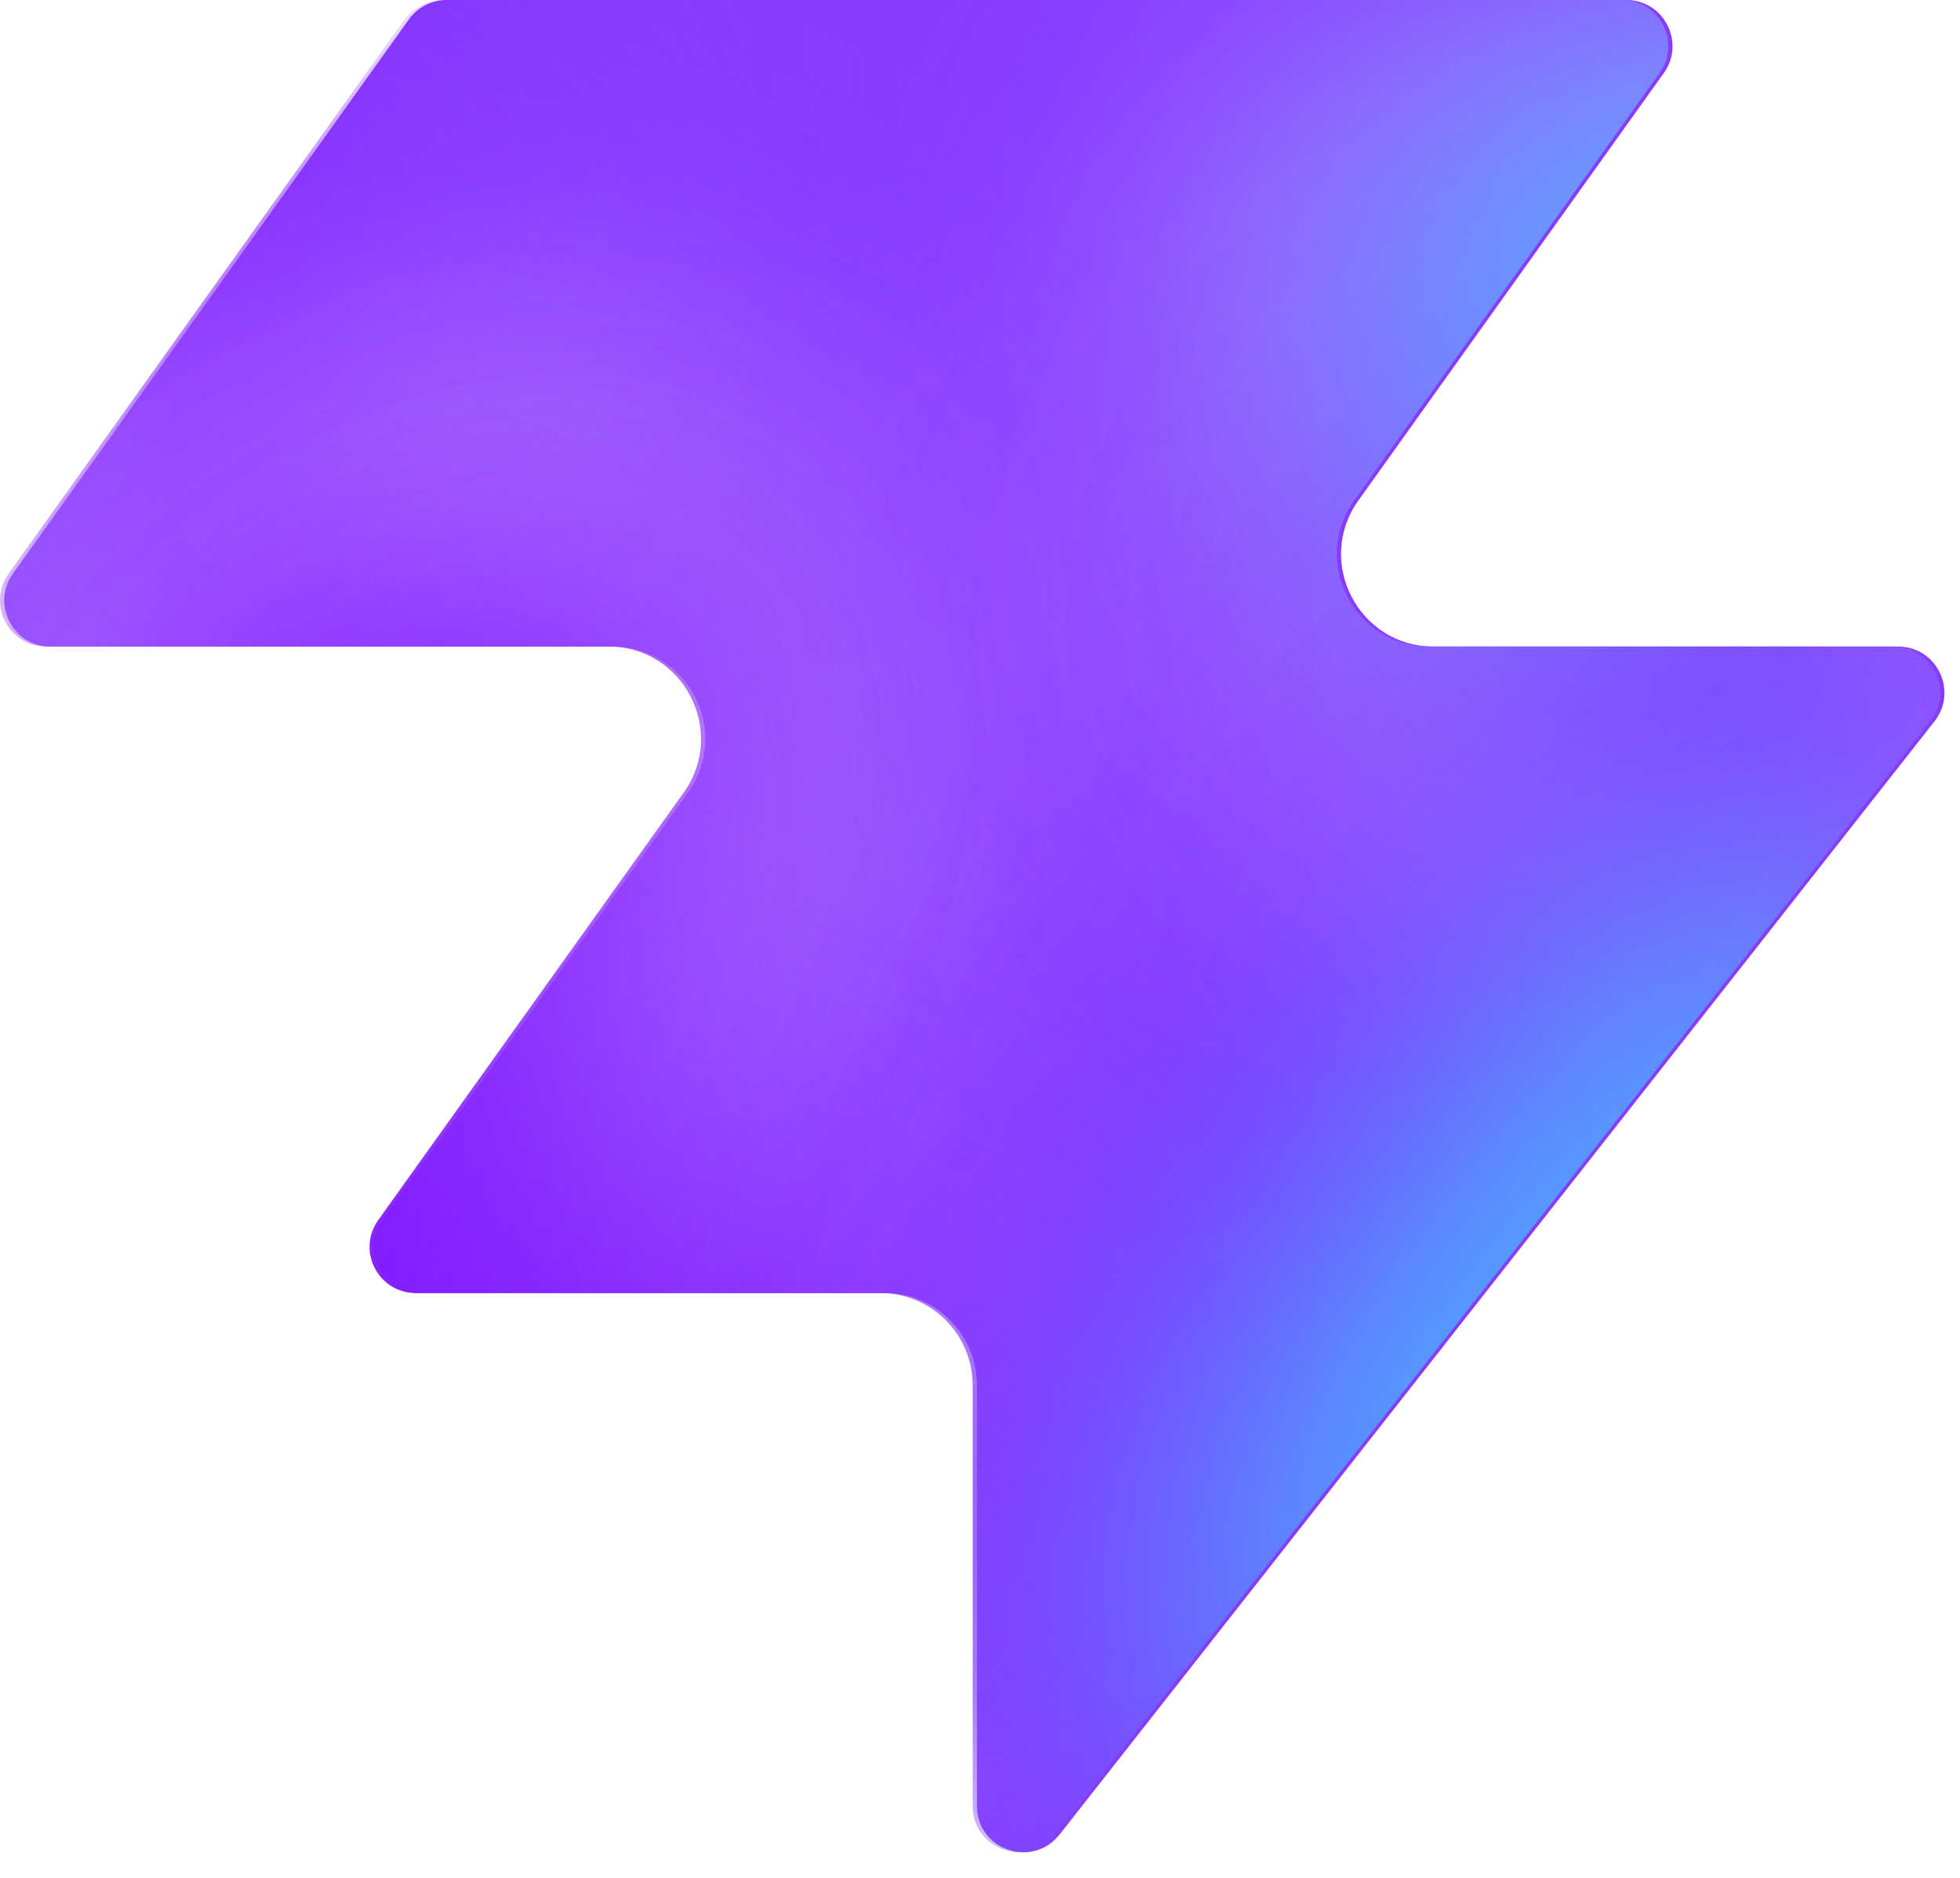
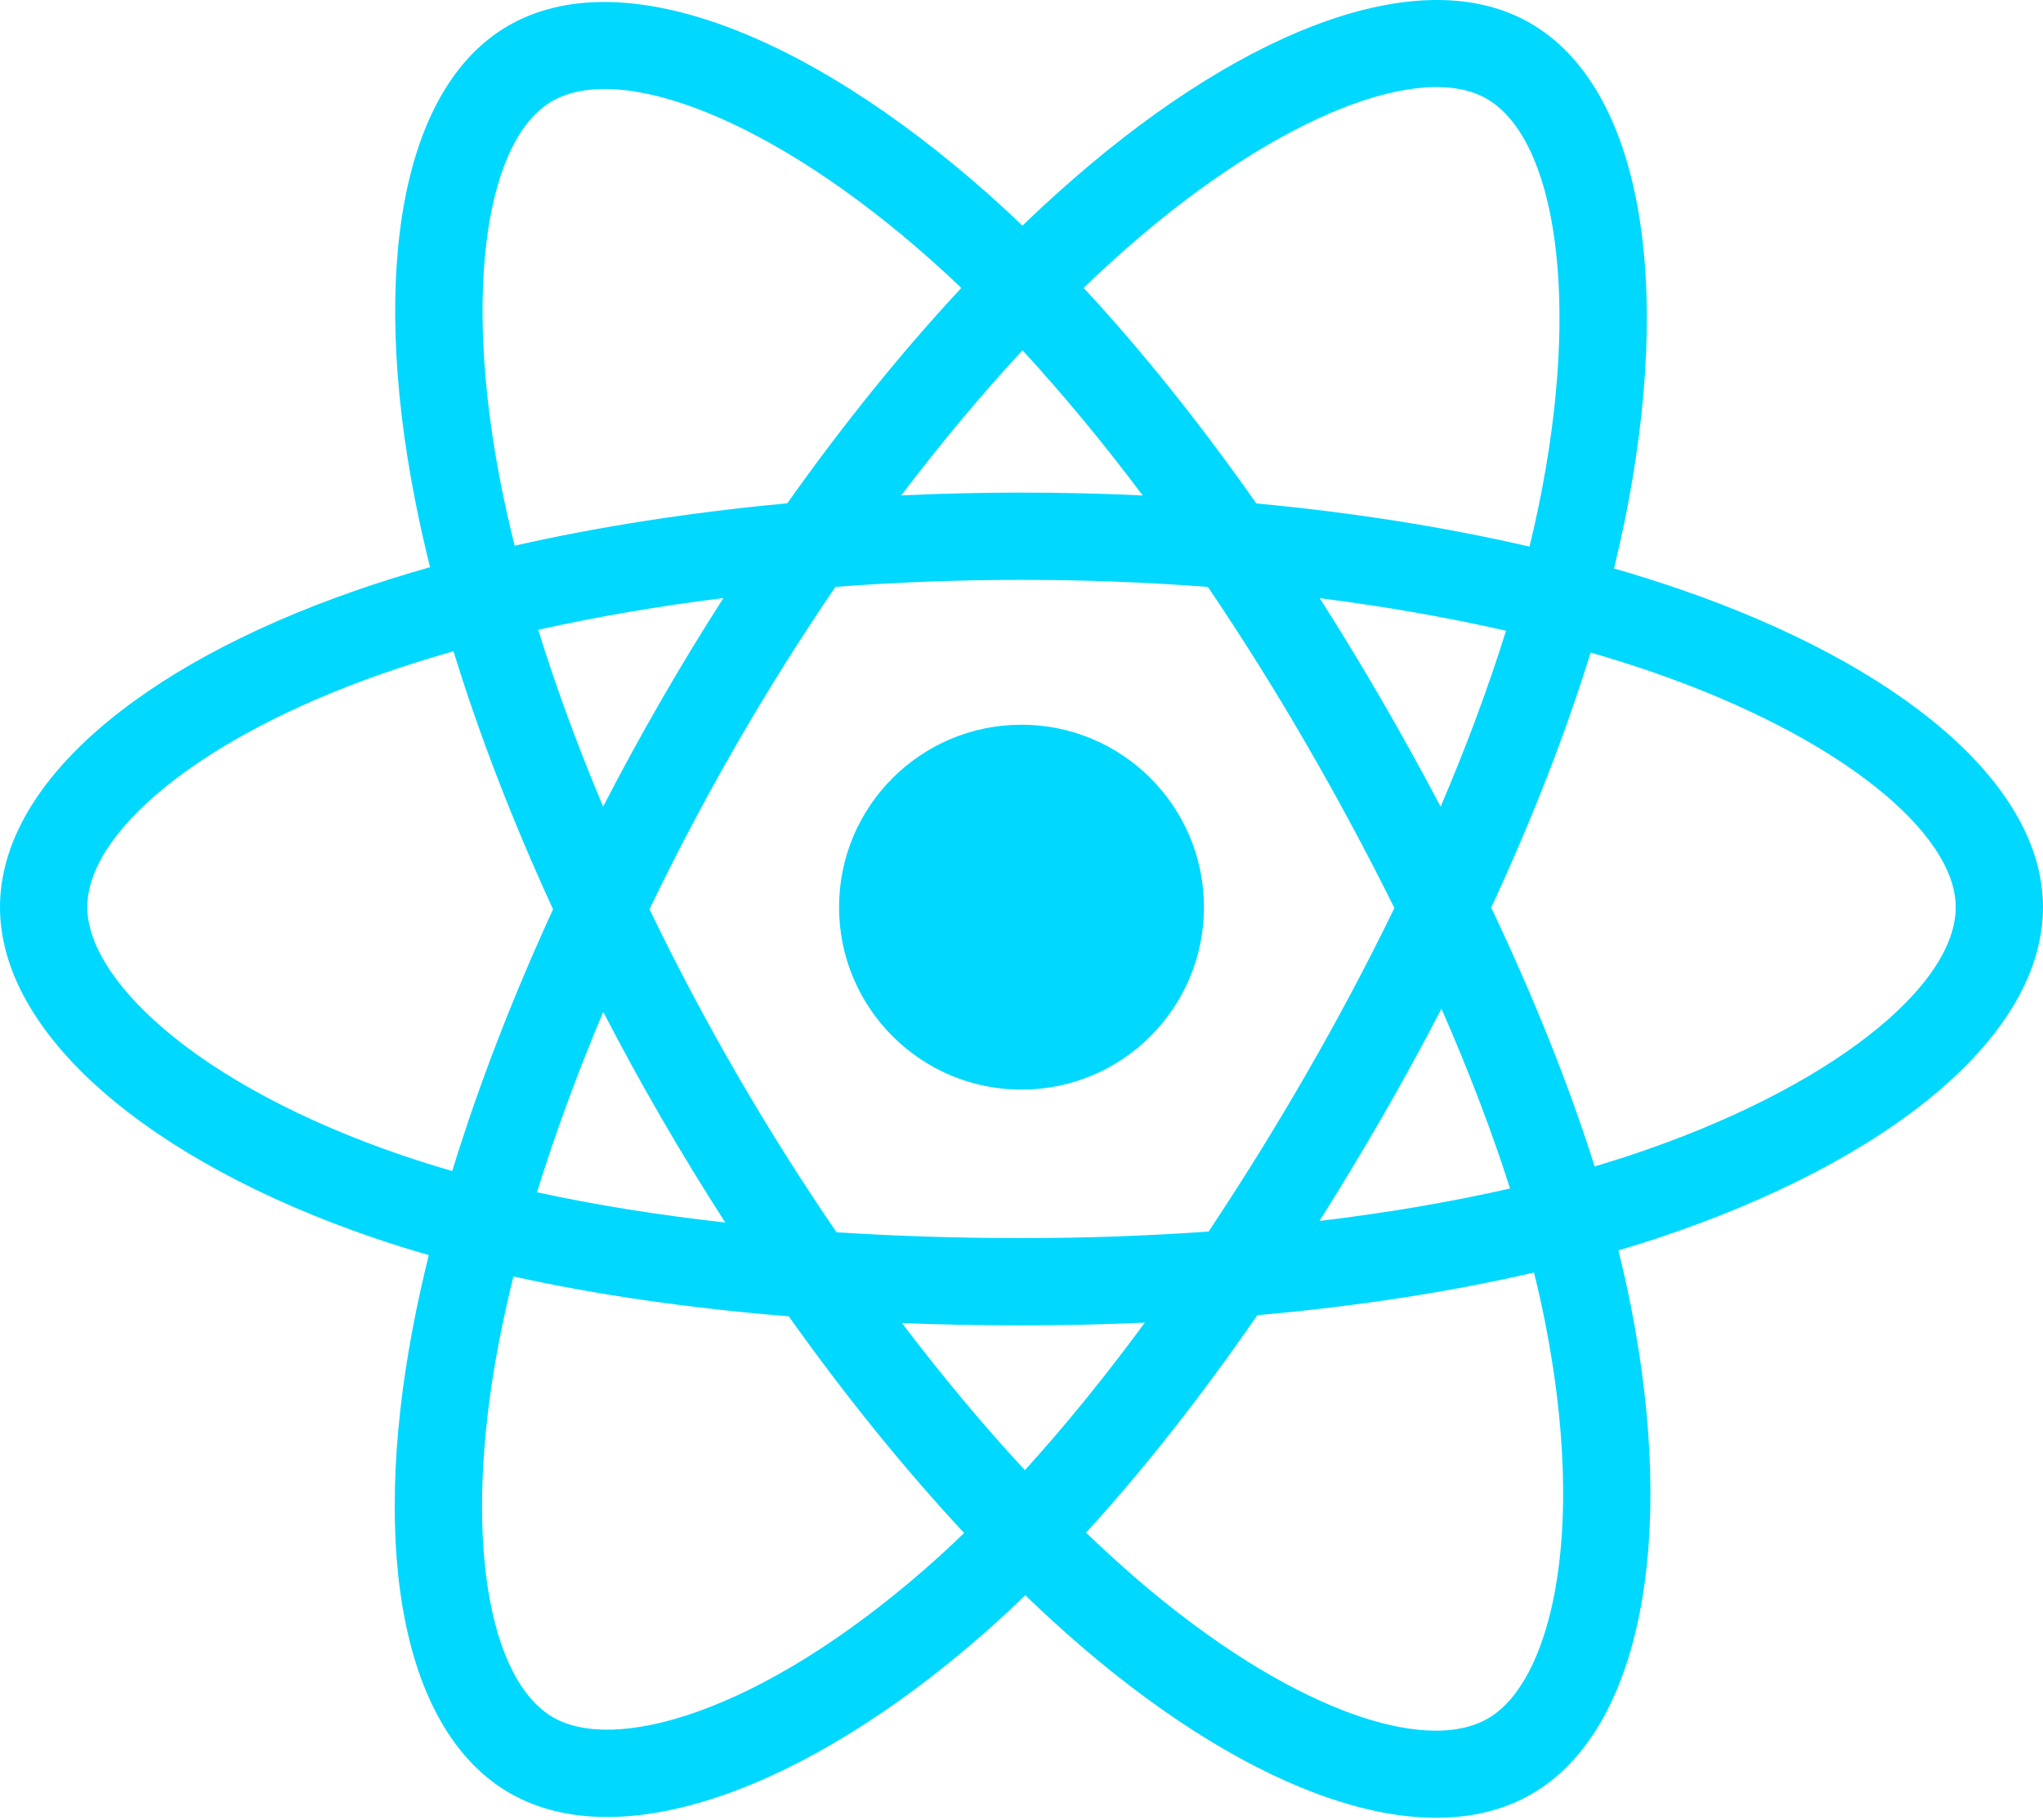
- <svg xmlns="http://www.w3.org/2000/svg" width="48" height="46" fill="none" viewBox="0 0 48 46">
-   <path fill="#863bff" d="M25.946 44.938c-.664.845-2.021.375-2.021-.698V33.937a2.26 2.26 0 0 0-2.262-2.262H10.287c-.92 0-1.456-1.04-.92-1.788l7.48-10.471c1.07-1.497 0-3.578-1.842-3.578H1.237c-.92 0-1.456-1.04-.92-1.788L10.013.474c.214-.297.556-.474.92-.474h28.894c.92 0 1.456 1.04.92 1.788l-7.48 10.471c-1.07 1.498 0 3.579 1.842 3.579h11.377c.943 0 1.473 1.088.89 1.83L25.947 44.94z" style="fill:#863bff;fill:color(display-p3 .525 .23 1);fill-opacity:1" />
-   <mask id="a" width="48" height="46" x="0" y="0" maskUnits="userSpaceOnUse" style="mask-type:alpha">
-     <path fill="#000" d="M25.842 44.938c-.664.844-2.021.375-2.021-.698V33.937a2.26 2.26 0 0 0-2.262-2.262H10.183c-.92 0-1.456-1.04-.92-1.788l7.48-10.471c1.07-1.498 0-3.579-1.842-3.579H1.133c-.92 0-1.456-1.04-.92-1.787L9.91.473c.214-.297.556-.474.92-.474h28.894c.92 0 1.456 1.04.92 1.788l-7.48 10.471c-1.07 1.498 0 3.578 1.842 3.578h11.377c.943 0 1.473 1.088.89 1.832L25.843 44.94z" style="fill:#000;fill-opacity:1" />
-   </mask>
-   <g mask="url(#a)">
-     <g filter="url(#b)">
-       <ellipse cx="5.508" cy="14.704" fill="#ede6ff" rx="5.508" ry="14.704" style="fill:#ede6ff;fill:color(display-p3 .927 .903 1);fill-opacity:1" transform="matrix(.00324 1 1 -.00324 -4.47 31.516)" />
-     </g>
-     <g filter="url(#c)">
-       <ellipse cx="10.399" cy="29.851" fill="#ede6ff" rx="10.399" ry="29.851" style="fill:#ede6ff;fill:color(display-p3 .927 .903 1);fill-opacity:1" transform="matrix(.00324 1 1 -.00324 -39.328 7.883)" />
-     </g>
-     <g filter="url(#d)">
-       <ellipse cx="5.508" cy="30.487" fill="#7e14ff" rx="5.508" ry="30.487" style="fill:#7e14ff;fill:color(display-p3 .492 .077 1);fill-opacity:1" transform="rotate(89.814 -25.913 -14.639)scale(1 -1)" />
-     </g>
-     <g filter="url(#e)">
-       <ellipse cx="5.508" cy="30.599" fill="#7e14ff" rx="5.508" ry="30.599" style="fill:#7e14ff;fill:color(display-p3 .492 .077 1);fill-opacity:1" transform="rotate(89.814 -32.644 -3.334)scale(1 -1)" />
-     </g>
-     <g filter="url(#f)">
-       <ellipse cx="5.508" cy="30.599" fill="#7e14ff" rx="5.508" ry="30.599" style="fill:#7e14ff;fill:color(display-p3 .492 .077 1);fill-opacity:1" transform="matrix(.00324 1 1 -.00324 -34.34 30.47)" />
-     </g>
-     <g filter="url(#g)">
-       <ellipse cx="14.072" cy="22.078" fill="#ede6ff" rx="14.072" ry="22.078" style="fill:#ede6ff;fill:color(display-p3 .927 .903 1);fill-opacity:1" transform="rotate(93.35 24.506 48.493)scale(-1 1)" />
-     </g>
-     <g filter="url(#h)">
-       <ellipse cx="3.47" cy="21.501" fill="#7e14ff" rx="3.47" ry="21.501" style="fill:#7e14ff;fill:color(display-p3 .492 .077 1);fill-opacity:1" transform="rotate(89.009 28.708 47.59)scale(-1 1)" />
-     </g>
-     <g filter="url(#i)">
-       <ellipse cx="3.47" cy="21.501" fill="#7e14ff" rx="3.47" ry="21.501" style="fill:#7e14ff;fill:color(display-p3 .492 .077 1);fill-opacity:1" transform="rotate(89.009 28.708 47.59)scale(-1 1)" />
-     </g>
-     <g filter="url(#j)">
-       <ellipse cx=".387" cy="8.972" fill="#7e14ff" rx="4.407" ry="29.108" style="fill:#7e14ff;fill:color(display-p3 .492 .077 1);fill-opacity:1" transform="rotate(39.51 .387 8.972)" />
-     </g>
-     <g filter="url(#k)">
-       <ellipse cx="47.523" cy="-6.092" fill="#7e14ff" rx="4.407" ry="29.108" style="fill:#7e14ff;fill:color(display-p3 .492 .077 1);fill-opacity:1" transform="rotate(37.892 47.523 -6.092)" />
-     </g>
-     <g filter="url(#l)">
-       <ellipse cx="41.412" cy="6.333" fill="#47bfff" rx="5.971" ry="9.665" style="fill:#47bfff;fill:color(display-p3 .28 .748 1);fill-opacity:1" transform="rotate(37.892 41.412 6.333)" />
-     </g>
-     <g filter="url(#m)">
-       <ellipse cx="-1.879" cy="38.332" fill="#7e14ff" rx="4.407" ry="29.108" style="fill:#7e14ff;fill:color(display-p3 .492 .077 1);fill-opacity:1" transform="rotate(37.892 -1.88 38.332)" />
-     </g>
-     <g filter="url(#n)">
-       <ellipse cx="-1.879" cy="38.332" fill="#7e14ff" rx="4.407" ry="29.108" style="fill:#7e14ff;fill:color(display-p3 .492 .077 1);fill-opacity:1" transform="rotate(37.892 -1.88 38.332)" />
-     </g>
-     <g filter="url(#o)">
-       <ellipse cx="35.651" cy="29.907" fill="#7e14ff" rx="4.407" ry="29.108" style="fill:#7e14ff;fill:color(display-p3 .492 .077 1);fill-opacity:1" transform="rotate(37.892 35.651 29.907)" />
-     </g>
-     <g filter="url(#p)">
-       <ellipse cx="38.418" cy="32.4" fill="#47bfff" rx="5.971" ry="15.297" style="fill:#47bfff;fill:color(display-p3 .28 .748 1);fill-opacity:1" transform="rotate(37.892 38.418 32.4)" />
-     </g>
-   </g>
-   <defs>
-     <filter id="b" width="60.045" height="41.654" x="-19.77" y="16.149" color-interpolation-filters="sRGB" filterUnits="userSpaceOnUse">
-       <feFlood flood-opacity="0" result="BackgroundImageFix" />
-       <feBlend in="SourceGraphic" in2="BackgroundImageFix" result="shape" />
-       <feGaussianBlur result="effect1_foregroundBlur_2002_17158" stdDeviation="7.659" />
-     </filter>
-     <filter id="c" width="90.34" height="51.437" x="-54.613" y="-7.533" color-interpolation-filters="sRGB" filterUnits="userSpaceOnUse">
-       <feFlood flood-opacity="0" result="BackgroundImageFix" />
-       <feBlend in="SourceGraphic" in2="BackgroundImageFix" result="shape" />
-       <feGaussianBlur result="effect1_foregroundBlur_2002_17158" stdDeviation="7.659" />
-     </filter>
-     <filter id="d" width="79.355" height="29.4" x="-49.64" y="2.03" color-interpolation-filters="sRGB" filterUnits="userSpaceOnUse">
-       <feFlood flood-opacity="0" result="BackgroundImageFix" />
-       <feBlend in="SourceGraphic" in2="BackgroundImageFix" result="shape" />
-       <feGaussianBlur result="effect1_foregroundBlur_2002_17158" stdDeviation="4.596" />
-     </filter>
-     <filter id="e" width="79.579" height="29.4" x="-45.045" y="20.029" color-interpolation-filters="sRGB" filterUnits="userSpaceOnUse">
-       <feFlood flood-opacity="0" result="BackgroundImageFix" />
-       <feBlend in="SourceGraphic" in2="BackgroundImageFix" result="shape" />
-       <feGaussianBlur result="effect1_foregroundBlur_2002_17158" stdDeviation="4.596" />
-     </filter>
-     <filter id="f" width="79.579" height="29.4" x="-43.513" y="21.178" color-interpolation-filters="sRGB" filterUnits="userSpaceOnUse">
-       <feFlood flood-opacity="0" result="BackgroundImageFix" />
-       <feBlend in="SourceGraphic" in2="BackgroundImageFix" result="shape" />
-       <feGaussianBlur result="effect1_foregroundBlur_2002_17158" stdDeviation="4.596" />
-     </filter>
-     <filter id="g" width="74.749" height="58.852" x="15.756" y="-17.901" color-interpolation-filters="sRGB" filterUnits="userSpaceOnUse">
-       <feFlood flood-opacity="0" result="BackgroundImageFix" />
-       <feBlend in="SourceGraphic" in2="BackgroundImageFix" result="shape" />
-       <feGaussianBlur result="effect1_foregroundBlur_2002_17158" stdDeviation="7.659" />
-     </filter>
-     <filter id="h" width="61.377" height="25.362" x="23.548" y="2.284" color-interpolation-filters="sRGB" filterUnits="userSpaceOnUse">
-       <feFlood flood-opacity="0" result="BackgroundImageFix" />
-       <feBlend in="SourceGraphic" in2="BackgroundImageFix" result="shape" />
-       <feGaussianBlur result="effect1_foregroundBlur_2002_17158" stdDeviation="4.596" />
-     </filter>
-     <filter id="i" width="61.377" height="25.362" x="23.548" y="2.284" color-interpolation-filters="sRGB" filterUnits="userSpaceOnUse">
-       <feFlood flood-opacity="0" result="BackgroundImageFix" />
-       <feBlend in="SourceGraphic" in2="BackgroundImageFix" result="shape" />
-       <feGaussianBlur result="effect1_foregroundBlur_2002_17158" stdDeviation="4.596" />
-     </filter>
-     <filter id="j" width="56.045" height="63.649" x="-27.636" y="-22.853" color-interpolation-filters="sRGB" filterUnits="userSpaceOnUse">
-       <feFlood flood-opacity="0" result="BackgroundImageFix" />
-       <feBlend in="SourceGraphic" in2="BackgroundImageFix" result="shape" />
-       <feGaussianBlur result="effect1_foregroundBlur_2002_17158" stdDeviation="4.596" />
-     </filter>
-     <filter id="k" width="54.814" height="64.646" x="20.116" y="-38.415" color-interpolation-filters="sRGB" filterUnits="userSpaceOnUse">
-       <feFlood flood-opacity="0" result="BackgroundImageFix" />
-       <feBlend in="SourceGraphic" in2="BackgroundImageFix" result="shape" />
-       <feGaussianBlur result="effect1_foregroundBlur_2002_17158" stdDeviation="4.596" />
-     </filter>
-     <filter id="l" width="33.541" height="35.313" x="24.641" y="-11.323" color-interpolation-filters="sRGB" filterUnits="userSpaceOnUse">
-       <feFlood flood-opacity="0" result="BackgroundImageFix" />
-       <feBlend in="SourceGraphic" in2="BackgroundImageFix" result="shape" />
-       <feGaussianBlur result="effect1_foregroundBlur_2002_17158" stdDeviation="4.596" />
-     </filter>
-     <filter id="m" width="54.814" height="64.646" x="-29.286" y="6.009" color-interpolation-filters="sRGB" filterUnits="userSpaceOnUse">
-       <feFlood flood-opacity="0" result="BackgroundImageFix" />
-       <feBlend in="SourceGraphic" in2="BackgroundImageFix" result="shape" />
-       <feGaussianBlur result="effect1_foregroundBlur_2002_17158" stdDeviation="4.596" />
-     </filter>
-     <filter id="n" width="54.814" height="64.646" x="-29.286" y="6.009" color-interpolation-filters="sRGB" filterUnits="userSpaceOnUse">
-       <feFlood flood-opacity="0" result="BackgroundImageFix" />
-       <feBlend in="SourceGraphic" in2="BackgroundImageFix" result="shape" />
-       <feGaussianBlur result="effect1_foregroundBlur_2002_17158" stdDeviation="4.596" />
-     </filter>
-     <filter id="o" width="54.814" height="64.646" x="8.244" y="-2.416" color-interpolation-filters="sRGB" filterUnits="userSpaceOnUse">
-       <feFlood flood-opacity="0" result="BackgroundImageFix" />
-       <feBlend in="SourceGraphic" in2="BackgroundImageFix" result="shape" />
-       <feGaussianBlur result="effect1_foregroundBlur_2002_17158" stdDeviation="4.596" />
-     </filter>
-     <filter id="p" width="39.409" height="43.623" x="18.713" y="10.588" color-interpolation-filters="sRGB" filterUnits="userSpaceOnUse">
-       <feFlood flood-opacity="0" result="BackgroundImageFix" />
-       <feBlend in="SourceGraphic" in2="BackgroundImageFix" result="shape" />
-       <feGaussianBlur result="effect1_foregroundBlur_2002_17158" stdDeviation="4.596" />
-     </filter>
-   </defs>
+ <svg xmlns="http://www.w3.org/2000/svg" viewBox="0 0 256 228" role="img" aria-label="React">
+   <path fill="#00D8FF" d="M210.483 73.824a171.49 171.49 0 0 0-8.24-2.597c.465-1.9.893-3.777 1.273-5.621c6.238-30.281 2.16-54.676-11.769-62.708c-13.355-7.7-35.196.329-57.254 19.526a171.23 171.23 0 0 0-6.375 5.848a155.866 155.866 0 0 0-4.241-3.917C100.759 3.829 77.587-4.822 63.673 3.233C50.33 10.957 46.379 33.89 51.995 62.588a170.974 170.974 0 0 0 1.892 8.48c-3.28.932-6.445 1.924-9.474 2.98C17.309 83.498 0 98.307 0 113.668c0 15.865 18.582 31.778 46.812 41.427a145.52 145.52 0 0 0 6.921 2.165a167.467 167.467 0 0 0-2.01 9.138c-5.354 28.2-1.173 50.591 12.134 58.266c13.744 7.926 36.812-.22 59.273-19.855a145.567 145.567 0 0 0 5.342-4.923a168.064 168.064 0 0 0 6.92 6.314c21.758 18.722 43.246 26.282 56.54 18.586c13.731-7.949 18.194-32.003 12.4-61.268a145.016 145.016 0 0 0-1.535-6.842c1.62-.48 3.21-.974 4.76-1.488c29.348-9.723 48.443-25.443 48.443-41.52c0-15.417-17.868-30.326-45.517-39.844Zm-6.365 70.984c-1.4.463-2.836.91-4.3 1.345c-3.24-10.257-7.612-21.163-12.963-32.432c5.106-11 9.31-21.767 12.459-31.957c2.619.758 5.16 1.557 7.61 2.4c23.69 8.156 38.14 20.213 38.14 29.504c0 9.896-15.606 22.743-40.946 31.14Zm-10.514 20.834c2.562 12.94 2.927 24.64 1.23 33.787c-1.524 8.219-4.59 13.698-8.382 15.893c-8.067 4.67-25.32-1.4-43.927-17.412a156.726 156.726 0 0 1-6.437-5.87c7.214-7.889 14.423-17.06 21.459-27.246c12.376-1.098 24.068-2.894 34.671-5.345a134.17 134.17 0 0 1 1.386 6.193ZM87.276 214.515c-7.882 2.783-14.16 2.863-17.955.675c-8.075-4.657-11.432-22.636-6.853-46.752a156.923 156.923 0 0 1 1.869-8.499c10.486 2.32 22.093 3.988 34.498 4.994c7.084 9.967 14.501 19.128 21.976 27.15a134.668 134.668 0 0 1-4.877 4.492c-9.933 8.682-19.886 14.842-28.658 17.94ZM50.35 144.747c-12.483-4.267-22.792-9.812-29.858-15.863c-6.35-5.437-9.555-10.836-9.555-15.216c0-9.322 13.897-21.212 37.076-29.293c2.813-.98 5.757-1.905 8.812-2.773c3.204 10.42 7.406 21.315 12.477 32.332c-5.137 11.18-9.399 22.249-12.634 32.792a134.718 134.718 0 0 1-6.318-1.979Zm12.378-84.26c-4.811-24.587-1.616-43.134 6.425-47.789c8.564-4.958 27.502 2.111 47.463 19.835a144.318 144.318 0 0 1 3.841 3.545c-7.438 7.987-14.787 17.08-21.808 26.988c-12.04 1.116-23.565 2.908-34.161 5.309a160.342 160.342 0 0 1-1.76-7.887Zm110.427 27.268a347.8 347.8 0 0 0-7.785-12.803c8.168 1.033 15.994 2.404 23.343 4.08c-2.206 7.072-4.956 14.465-8.193 22.045a381.151 381.151 0 0 0-7.365-13.322Zm-45.032-43.861c5.044 5.465 10.096 11.566 15.065 18.186a322.04 322.04 0 0 0-30.257-.006c4.974-6.559 10.069-12.652 15.192-18.18ZM82.802 87.83a323.167 323.167 0 0 0-7.227 13.238c-3.184-7.553-5.909-14.98-8.134-22.152c7.304-1.634 15.093-2.97 23.209-3.984a321.524 321.524 0 0 0-7.848 12.897Zm8.081 65.352c-8.385-.936-16.291-2.203-23.593-3.793c2.26-7.3 5.045-14.885 8.298-22.6a321.187 321.187 0 0 0 7.257 13.246c2.594 4.48 5.28 8.868 8.038 13.147Zm37.542 31.03c-5.184-5.592-10.354-11.779-15.403-18.433c4.902.192 9.899.29 14.978.29c5.218 0 10.376-.117 15.453-.343c-4.985 6.774-10.018 12.97-15.028 18.486Zm52.198-57.817c3.422 7.8 6.306 15.345 8.596 22.52c-7.422 1.694-15.436 3.058-23.88 4.071a382.417 382.417 0 0 0 7.859-13.026a347.403 347.403 0 0 0 7.425-13.565Zm-16.898 8.101a358.557 358.557 0 0 1-12.281 19.815a329.4 329.4 0 0 1-23.444.823c-7.967 0-15.716-.248-23.178-.732a310.202 310.202 0 0 1-12.513-19.846h.001a307.41 307.41 0 0 1-10.923-20.627a310.278 310.278 0 0 1 10.89-20.637l-.001.001a307.318 307.318 0 0 1 12.413-19.761c7.613-.576 15.42-.876 23.31-.876H128c7.926 0 15.743.303 23.354.883a329.357 329.357 0 0 1 12.335 19.695a358.489 358.489 0 0 1 11.036 20.54a329.472 329.472 0 0 1-11 20.722Zm22.56-122.124c8.572 4.944 11.906 24.881 6.52 51.026c-.344 1.668-.73 3.367-1.15 5.09c-10.622-2.452-22.155-4.275-34.23-5.408c-7.034-10.017-14.323-19.124-21.64-27.008a160.789 160.789 0 0 1 5.888-5.4c18.9-16.447 36.564-22.941 44.612-18.3ZM128 90.808c12.625 0 22.86 10.235 22.86 22.86s-10.235 22.86-22.86 22.86s-22.86-10.235-22.86-22.86s10.235-22.86 22.86-22.86Z" />
</svg>
